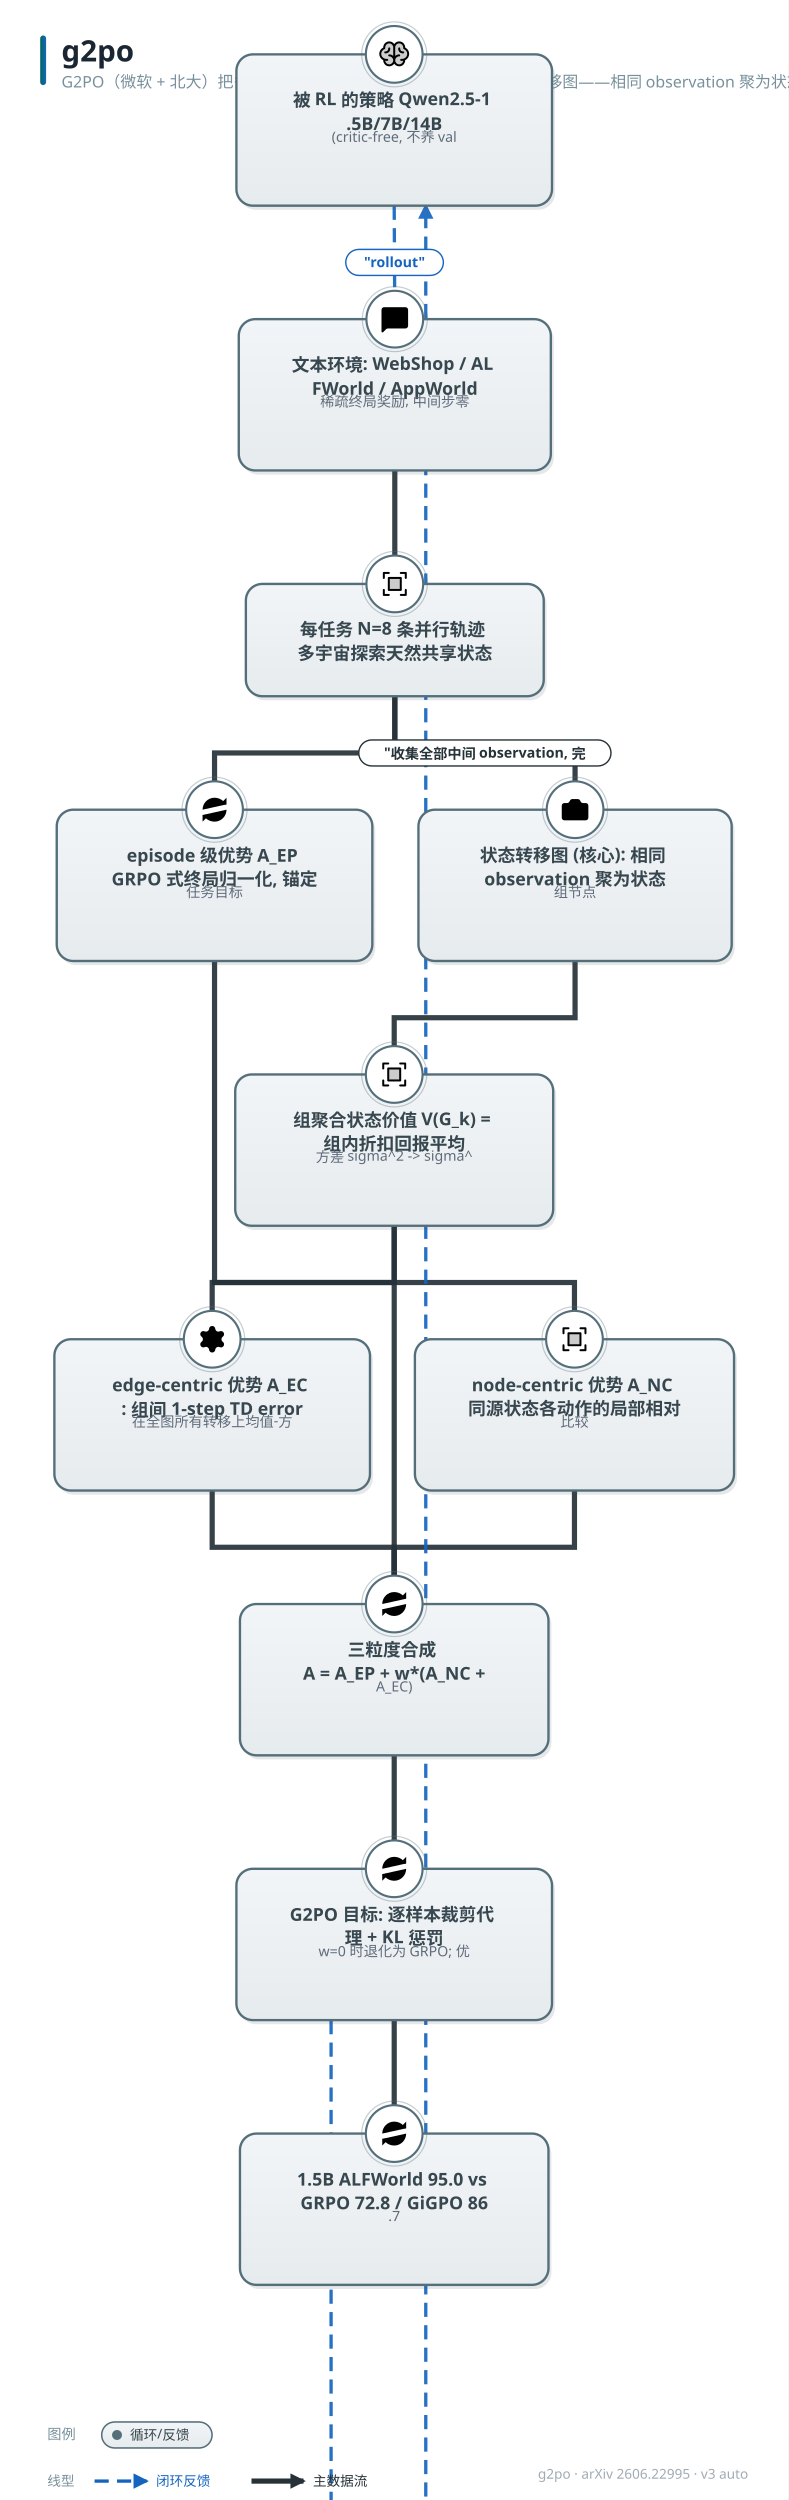
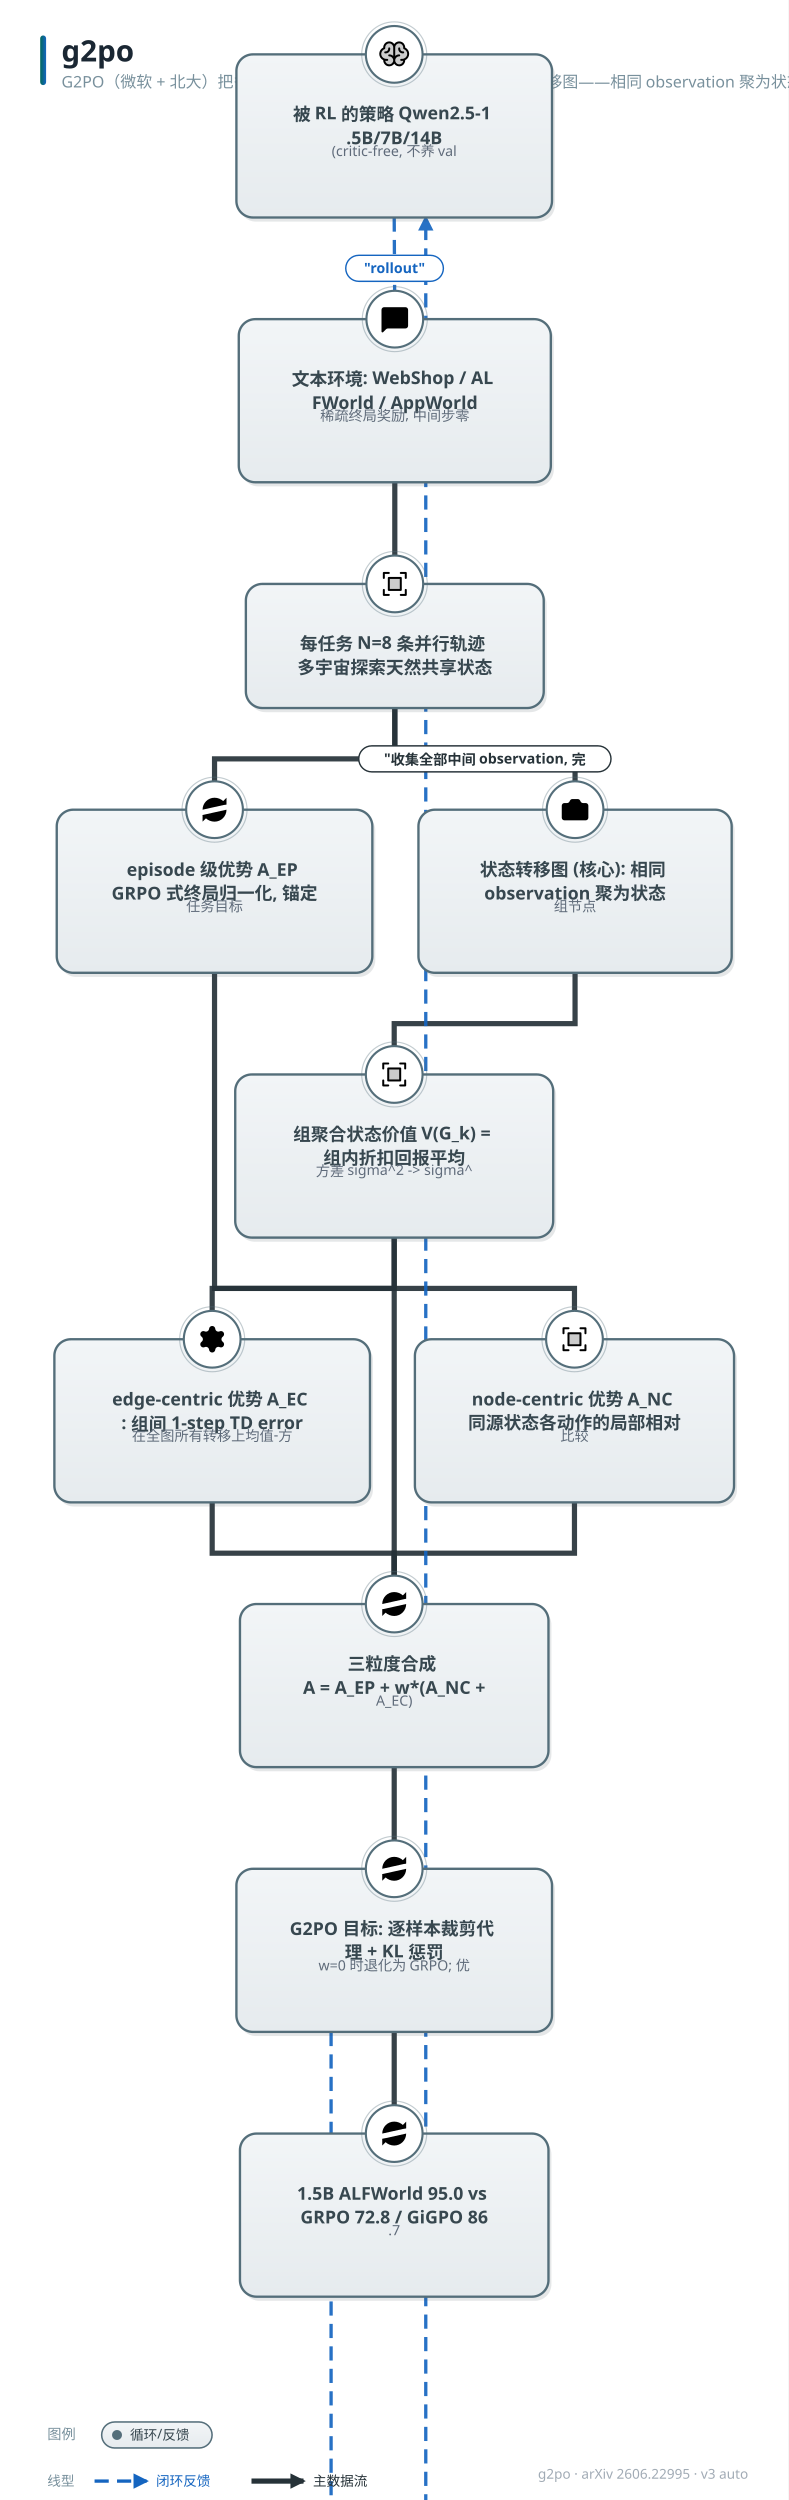
<svg xmlns="http://www.w3.org/2000/svg" width="667" height="2115" viewBox="0 0 667 2115" font-family="'PingFang SC','Hiragino Sans GB','Microsoft YaHei','Segoe UI',sans-serif">
  <style>text{font-family:'PingFang SC','Hiragino Sans GB','Microsoft YaHei','Segoe UI',sans-serif;} .lbl{font-weight:700;}</style>
  <defs>
    <linearGradient id="g-data" x1="0" y1="0" x2="0" y2="1">
      <stop offset="0" stop-color="#f1f9f1" />
      <stop offset="1" stop-color="#e2f0e2" />
    </linearGradient>
    <linearGradient id="g-frozen" x1="0" y1="0" x2="0" y2="1">
      <stop offset="0" stop-color="#f0f7fe" />
      <stop offset="1" stop-color="#dcecfb" />
    </linearGradient>
    <linearGradient id="g-train" x1="0" y1="0" x2="0" y2="1">
      <stop offset="0" stop-color="#fff6e8" />
      <stop offset="1" stop-color="#ffedd4" />
    </linearGradient>
    <linearGradient id="g-loss" x1="0" y1="0" x2="0" y2="1">
      <stop offset="0" stop-color="#fdf0f1" />
      <stop offset="1" stop-color="#f9e0e2" />
    </linearGradient>
    <linearGradient id="g-act" x1="0" y1="0" x2="0" y2="1">
      <stop offset="0" stop-color="#f8f1fb" />
      <stop offset="1" stop-color="#f0e4f7" />
    </linearGradient>
    <linearGradient id="g-loop" x1="0" y1="0" x2="0" y2="1">
      <stop offset="0" stop-color="#f2f5f7" />
      <stop offset="1" stop-color="#e6ebee" />
    </linearGradient>
    <linearGradient id="g-env" x1="0" y1="0" x2="0" y2="1">
      <stop offset="0" stop-color="#eef8f6" />
      <stop offset="1" stop-color="#dcf0ec" />
    </linearGradient>
    <linearGradient id="g-mem" x1="0" y1="0" x2="0" y2="1">
      <stop offset="0" stop-color="#fffef0" />
      <stop offset="1" stop-color="#fdf6d8" />
    </linearGradient>
    <linearGradient id="g-reward" x1="0" y1="0" x2="0" y2="1">
      <stop offset="0" stop-color="#fdf2f7" />
      <stop offset="1" stop-color="#f9e2ed" />
    </linearGradient>
    <linearGradient id="g-key" x1="0" y1="0" x2="0" y2="1">
      <stop offset="0" stop-color="#fffaf0" />
      <stop offset="1" stop-color="#fff1d6" />
    </linearGradient>
    <linearGradient id="g-title" x1="0" y1="0" x2="1" y2="0">
      <stop offset="0" stop-color="#00695c" />
      <stop offset="1" stop-color="#1565c0" />
    </linearGradient>
    <marker id="arr-main" viewBox="0 0 10 10" refX="8.5" refY="5" markerWidth="13" markerHeight="13" markerUnits="userSpaceOnUse" orient="auto-start-reverse">
      <path d="M0 0 L10 5 L0 10 z" fill="#546e7a" />
    </marker>
    <marker id="arr-thick" viewBox="0 0 10 10" refX="8.5" refY="5" markerWidth="13" markerHeight="13" markerUnits="userSpaceOnUse" orient="auto-start-reverse">
      <path d="M0 0 L10 5 L0 10 z" fill="#263238" />
    </marker>
    <marker id="arr-thin" viewBox="0 0 10 10" refX="8.5" refY="5" markerWidth="13" markerHeight="13" markerUnits="userSpaceOnUse" orient="auto-start-reverse">
      <path d="M0 0 L10 5 L0 10 z" fill="#9fb0bb" />
    </marker>
    <marker id="arr-fb" viewBox="0 0 10 10" refX="8.5" refY="5" markerWidth="13" markerHeight="13" markerUnits="userSpaceOnUse" orient="auto-start-reverse">
      <path d="M0 0 L10 5 L0 10 z" fill="#1565c0" />
    </marker>
    <marker id="arr-loss" viewBox="0 0 10 10" refX="8.5" refY="5" markerWidth="13" markerHeight="13" markerUnits="userSpaceOnUse" orient="auto-start-reverse">
      <path d="M0 0 L10 5 L0 10 z" fill="#c62828" />
    </marker>
  </defs>
  <rect width="667" height="2115" fill="#ffffff" />
  <rect x="34" y="30" width="5" height="42" rx="2.5" fill="url(#g-title)" />
  <text x="52" y="52" font-size="25" font-weight="800" fill="#1a2733">g2po</text>
  <text x="52" y="74" font-size="13.5" fill="#78909c">G2PO（微软 + 北大）把多轮 agent RL 的线性轨迹重构为全局状态转移图——相同 observation 聚为状态组节点、动作作为有向边——用 group-aggre</text>
  <text x="633" y="2097" font-size="11.5" fill="#a0aab4" text-anchor="end">g2po · arXiv 2606.22995 · v3 auto</text>
-   <path d="M 333.5 174.0 L 334.0 270.0" fill="none" stroke="#1565c0" stroke-width="2.8" stroke-dasharray="12 7" marker-end="url(#arr-fb)" opacity="0.92" />
-   <path d="M 334.0 398.0 L 334.0 494.0" fill="none" stroke="#263238" stroke-width="4.4" marker-end="url(#arr-thick)" opacity="0.92" />
-   <path d="M 334.0 589.0 L 334.0 637.0 L 486.5 637.0 L 486.5 685.0" fill="none" stroke="#263238" stroke-width="4.4" marker-end="url(#arr-thick)" opacity="0.92" />
-   <path d="M 486.5 813.0 L 486.5 861.0 L 333.5 861.0 L 333.5 909.0" fill="none" stroke="#263238" stroke-width="4.4" marker-end="url(#arr-thick)" opacity="0.92" />
-   <path d="M 333.5 1037.0 L 333.5 1085.0 L 179.5 1085.0 L 179.5 1133.0" fill="none" stroke="#263238" stroke-width="4.4" marker-end="url(#arr-thick)" opacity="0.92" />
-   <path d="M 333.5 1037.0 L 333.5 1085.0 L 486.0 1085.0 L 486.0 1133.0" fill="none" stroke="#263238" stroke-width="4.4" marker-end="url(#arr-thick)" opacity="0.92" />
-   <path d="M 334.0 589.0 L 334.0 637.0 L 181.5 637.0 L 181.5 685.0" fill="none" stroke="#263238" stroke-width="4.4" marker-end="url(#arr-thick)" opacity="0.92" />
-   <path d="M 179.5 1261.0 L 179.5 1309.0 L 333.5 1309.0 L 333.5 1357.0" fill="none" stroke="#263238" stroke-width="4.4" marker-end="url(#arr-thick)" opacity="0.92" />
-   <path d="M 486.0 1261.0 L 486.0 1309.0 L 333.5 1309.0 L 333.5 1357.0" fill="none" stroke="#263238" stroke-width="4.4" marker-end="url(#arr-thick)" opacity="0.92" />
-   <path d="M 181.5 813.0 L 181.5 1085.0 L 333.5 1085.0 L 333.5 1357.0" fill="none" stroke="#263238" stroke-width="4.4" marker-end="url(#arr-thick)" opacity="0.92" />
-   <path d="M 333.5 1485.0 L 333.5 1581.0" fill="none" stroke="#263238" stroke-width="4.4" marker-end="url(#arr-thick)" opacity="0.92" />
-   <path d="M 280.1 1709.0 L 280.1 3552.0 L 360.2 3552.0 L 360.2 174.0" fill="none" stroke="#1565c0" stroke-width="2.8" stroke-dasharray="12 7" marker-end="url(#arr-fb)" opacity="0.92" />
-   <path d="M 333.5 1709.0 L 333.5 1805.0" fill="none" stroke="#263238" stroke-width="4.4" marker-end="url(#arr-thick)" opacity="0.92" />
-   <rect x="202.5" y="49.5" width="267" height="128" rx="14" fill="#37474f" opacity="0.13" />
-   <rect x="200" y="46" width="267" height="128" rx="14" fill="url(#g-loop)" stroke="#546e7a" stroke-width="2.0" />
+   <path d="M 333.5 184.0 L 334.0 270.0" fill="none" stroke="#1565c0" stroke-width="2.8" stroke-dasharray="12 7" marker-end="url(#arr-fb)" opacity="0.92" />
+   <path d="M 334.0 408.0 L 334.0 494.0" fill="none" stroke="#263238" stroke-width="4.4" marker-end="url(#arr-thick)" opacity="0.92" />
+   <path d="M 334.0 599.0 L 334.0 642.0 L 486.5 642.0 L 486.5 685.0" fill="none" stroke="#263238" stroke-width="4.4" marker-end="url(#arr-thick)" opacity="0.92" />
+   <path d="M 486.5 823.0 L 486.5 866.0 L 333.5 866.0 L 333.5 909.0" fill="none" stroke="#263238" stroke-width="4.4" marker-end="url(#arr-thick)" opacity="0.92" />
+   <path d="M 333.5 1047.0 L 333.5 1090.0 L 179.5 1090.0 L 179.5 1133.0" fill="none" stroke="#263238" stroke-width="4.4" marker-end="url(#arr-thick)" opacity="0.92" />
+   <path d="M 333.5 1047.0 L 333.5 1090.0 L 486.0 1090.0 L 486.0 1133.0" fill="none" stroke="#263238" stroke-width="4.4" marker-end="url(#arr-thick)" opacity="0.92" />
+   <path d="M 334.0 599.0 L 334.0 642.0 L 181.5 642.0 L 181.5 685.0" fill="none" stroke="#263238" stroke-width="4.4" marker-end="url(#arr-thick)" opacity="0.92" />
+   <path d="M 179.5 1271.0 L 179.5 1314.0 L 333.5 1314.0 L 333.5 1357.0" fill="none" stroke="#263238" stroke-width="4.4" marker-end="url(#arr-thick)" opacity="0.92" />
+   <path d="M 486.0 1271.0 L 486.0 1314.0 L 333.5 1314.0 L 333.5 1357.0" fill="none" stroke="#263238" stroke-width="4.4" marker-end="url(#arr-thick)" opacity="0.92" />
+   <path d="M 181.5 823.0 L 181.5 1090.0 L 333.5 1090.0 L 333.5 1357.0" fill="none" stroke="#263238" stroke-width="4.4" marker-end="url(#arr-thick)" opacity="0.92" />
+   <path d="M 333.5 1495.0 L 333.5 1581.0" fill="none" stroke="#263238" stroke-width="4.4" marker-end="url(#arr-thick)" opacity="0.92" />
+   <path d="M 280.1 1719.0 L 280.1 3562.0 L 360.2 3562.0 L 360.2 184.0" fill="none" stroke="#1565c0" stroke-width="2.8" stroke-dasharray="12 7" marker-end="url(#arr-fb)" opacity="0.92" />
+   <path d="M 333.5 1719.0 L 333.5 1805.0" fill="none" stroke="#263238" stroke-width="4.4" marker-end="url(#arr-thick)" opacity="0.92" />
+   <rect x="202.5" y="49.5" width="267" height="138" rx="14" fill="#37474f" opacity="0.13" />
+   <rect x="200" y="46" width="267" height="138" rx="14" fill="url(#g-loop)" stroke="#546e7a" stroke-width="2.0" />
  <circle cx="333.5" cy="46" r="24" fill="#ffffff" stroke="#546e7a" stroke-width="1.8" />
  <circle cx="333.5" cy="46" r="27.5" fill="none" stroke="#546e7a" stroke-width="1" opacity="0.35" />
  <g transform="translate(320.0,32.5) scale(0.1055)">
    <path d="M240,124a48,48,0,0,1-32,45.27h0V176a40,40,0,0,1-80,0,40,40,0,0,1-80,0v-6.73h0a48,48,0,0,1,0-90.54V72a40,40,0,0,1,80,0,40,40,0,0,1,80,0v6.73A48,48,0,0,1,240,124Z" opacity="0.2" />
    <path d="M248,124a56.11,56.11,0,0,0-32-50.61V72a48,48,0,0,0-88-26.49A48,48,0,0,0,40,72v1.39a56,56,0,0,0,0,101.2V176a48,48,0,0,0,88,26.49A48,48,0,0,0,216,176v-1.41A56.09,56.09,0,0,0,248,124ZM88,208a32,32,0,0,1-31.81-28.56A55.87,55.87,0,0,0,64,180h8a8,8,0,0,0,0-16H64A40,40,0,0,1,50.67,86.27,8,8,0,0,0,56,78.73V72a32,32,0,0,1,64,0v68.26A47.8,47.8,0,0,0,88,128a8,8,0,0,0,0,16,32,32,0,0,1,0,64Zm104-44h-8a8,8,0,0,0,0,16h8a55.87,55.87,0,0,0,7.81-.56A32,32,0,1,1,168,144a8,8,0,0,0,0-16,47.8,47.8,0,0,0-32,12.26V72a32,32,0,0,1,64,0v6.73a8,8,0,0,0,5.33,7.54A40,40,0,0,1,192,164Zm16-52a8,8,0,0,1-8,8h-4a36,36,0,0,1-36-36V80a8,8,0,0,1,16,0v4a20,20,0,0,0,20,20h4A8,8,0,0,1,208,112ZM60,120H56a8,8,0,0,1,0-16h4A20,20,0,0,0,80,84V80a8,8,0,0,1,16,0v4A36,36,0,0,1,60,120Z" />
  </g>
-   <text x="333.5" y="90" font-size="15" class="lbl" fill="#37474f" text-anchor="middle">
+   <text x="333.5" y="102" font-size="15" class="lbl" fill="#37474f" text-anchor="middle">
    <tspan x="333.5" dy="0">被 RL 的策略 Qwen2.5-1</tspan>
    <tspan x="333.5" dy="20">.5B/7B/14B</tspan>
  </text>
-   <text x="333.5" y="120" font-size="12" fill="#5f6b7a" text-anchor="middle">(critic-free, 不养 val</text>
-   <rect x="204.5" y="273.5" width="264" height="128" rx="14" fill="#37474f" opacity="0.13" />
-   <rect x="202" y="270" width="264" height="128" rx="14" fill="url(#g-loop)" stroke="#546e7a" stroke-width="2.0" />
+   <text x="333.5" y="132" font-size="12" fill="#5f6b7a" text-anchor="middle">(critic-free, 不养 val</text>
+   <rect x="204.5" y="273.5" width="264" height="138" rx="14" fill="#37474f" opacity="0.13" />
+   <rect x="202" y="270" width="264" height="138" rx="14" fill="url(#g-loop)" stroke="#546e7a" stroke-width="2.0" />
  <circle cx="334.0" cy="270" r="24" fill="#ffffff" stroke="#546e7a" stroke-width="1.8" />
  <circle cx="334.0" cy="270" r="27.5" fill="none" stroke="#546e7a" stroke-width="1" opacity="0.35" />
  <g transform="translate(320.5,256.5) scale(1.125)">
    <path d="M22 17a2 2 0 0 1-2 2H6.828a2 2 0 0 0-1.414.586l-2.202 2.202A.71.71 0 0 1 2 21.286V5a2 2 0 0 1 2-2h16a2 2 0 0 1 2 2z" />
  </g>
-   <text x="334.0" y="314" font-size="15" class="lbl" fill="#37474f" text-anchor="middle">
+   <text x="334.0" y="326" font-size="15" class="lbl" fill="#37474f" text-anchor="middle">
    <tspan x="334.0" dy="0">文本环境: WebShop / AL</tspan>
    <tspan x="334.0" dy="20">FWorld / AppWorld</tspan>
  </text>
-   <text x="334.0" y="344" font-size="12" fill="#5f6b7a" text-anchor="middle">稀疏终局奖励, 中间步零</text>
-   <rect x="210.5" y="497.5" width="252" height="95" rx="14" fill="#37474f" opacity="0.13" />
-   <rect x="208" y="494" width="252" height="95" rx="14" fill="url(#g-loop)" stroke="#546e7a" stroke-width="2.0" />
+   <text x="334.0" y="356" font-size="12" fill="#5f6b7a" text-anchor="middle">稀疏终局奖励, 中间步零</text>
+   <rect x="210.5" y="497.5" width="252" height="105" rx="14" fill="#37474f" opacity="0.13" />
+   <rect x="208" y="494" width="252" height="105" rx="14" fill="url(#g-loop)" stroke="#546e7a" stroke-width="2.0" />
  <circle cx="334.0" cy="494" r="24" fill="#ffffff" stroke="#546e7a" stroke-width="1.8" />
  <circle cx="334.0" cy="494" r="27.5" fill="none" stroke="#546e7a" stroke-width="1" opacity="0.35" />
  <g transform="translate(320.5,480.5) scale(0.1055)">
    <path d="M176,80v96H80V80Z" opacity="0.2" />
    <path d="M224,40V80a8,8,0,0,1-16,0V48H176a8,8,0,0,1,0-16h40A8,8,0,0,1,224,40ZM80,208H48V176a8,8,0,0,0-16,0v40a8,8,0,0,0,8,8H80a8,8,0,0,0,0-16Zm136-40a8,8,0,0,0-8,8v32H176a8,8,0,0,0,0,16h40a8,8,0,0,0,8-8V176A8,8,0,0,0,216,168ZM40,88a8,8,0,0,0,8-8V48H80a8,8,0,0,0,0-16H40a8,8,0,0,0-8,8V80A8,8,0,0,0,40,88ZM80,72h96a8,8,0,0,1,8,8v96a8,8,0,0,1-8,8H80a8,8,0,0,1-8-8V80A8,8,0,0,1,80,72Zm8,96h80V88H88Z" />
  </g>
-   <text x="334.0" y="538" font-size="15" class="lbl" fill="#37474f" text-anchor="middle">
+   <text x="334.0" y="550" font-size="15" class="lbl" fill="#37474f" text-anchor="middle">
    <tspan x="334.0" dy="0">每任务 N=8 条并行轨迹</tspan>
    <tspan x="334.0" dy="20">多宇宙探索天然共享状态</tspan>
  </text>
-   <rect x="356.5" y="688.5" width="265" height="128" rx="14" fill="#37474f" opacity="0.13" />
-   <rect x="354" y="685" width="265" height="128" rx="14" fill="url(#g-loop)" stroke="#546e7a" stroke-width="2.0" />
+   <rect x="356.5" y="688.5" width="265" height="138" rx="14" fill="#37474f" opacity="0.13" />
+   <rect x="354" y="685" width="265" height="138" rx="14" fill="url(#g-loop)" stroke="#546e7a" stroke-width="2.0" />
  <circle cx="486.5" cy="685" r="24" fill="#ffffff" stroke="#546e7a" stroke-width="1.8" />
  <circle cx="486.5" cy="685" r="27.5" fill="none" stroke="#546e7a" stroke-width="1" opacity="0.35" />
  <g transform="translate(473.0,671.5) scale(1.125)">
    <path d="M13.997 4a2 2 0 0 1 1.76 1.05l.486.9A2 2 0 0 0 18.003 7H20a2 2 0 0 1 2 2v9a2 2 0 0 1-2 2H4a2 2 0 0 1-2-2V9a2 2 0 0 1 2-2h1.997a2 2 0 0 0 1.759-1.048l.489-.904A2 2 0 0 1 10.004 4z" />
    <circle cx="12" cy="13" r="3" />
  </g>
-   <text x="486.5" y="729" font-size="15" class="lbl" fill="#37474f" text-anchor="middle">
+   <text x="486.5" y="741" font-size="15" class="lbl" fill="#37474f" text-anchor="middle">
    <tspan x="486.5" dy="0">状态转移图 (核心): 相同</tspan>
    <tspan x="486.5" dy="20"> observation 聚为状态</tspan>
  </text>
-   <text x="486.5" y="759" font-size="12" fill="#5f6b7a" text-anchor="middle">组节点</text>
-   <rect x="201.5" y="912.5" width="269" height="128" rx="14" fill="#37474f" opacity="0.13" />
-   <rect x="199" y="909" width="269" height="128" rx="14" fill="url(#g-loop)" stroke="#546e7a" stroke-width="2.0" />
+   <text x="486.5" y="771" font-size="12" fill="#5f6b7a" text-anchor="middle">组节点</text>
+   <rect x="201.5" y="912.5" width="269" height="138" rx="14" fill="#37474f" opacity="0.13" />
+   <rect x="199" y="909" width="269" height="138" rx="14" fill="url(#g-loop)" stroke="#546e7a" stroke-width="2.0" />
  <circle cx="333.5" cy="909" r="24" fill="#ffffff" stroke="#546e7a" stroke-width="1.8" />
  <circle cx="333.5" cy="909" r="27.5" fill="none" stroke="#546e7a" stroke-width="1" opacity="0.35" />
  <g transform="translate(320.0,895.5) scale(0.1055)">
    <path d="M176,80v96H80V80Z" opacity="0.2" />
    <path d="M224,40V80a8,8,0,0,1-16,0V48H176a8,8,0,0,1,0-16h40A8,8,0,0,1,224,40ZM80,208H48V176a8,8,0,0,0-16,0v40a8,8,0,0,0,8,8H80a8,8,0,0,0,0-16Zm136-40a8,8,0,0,0-8,8v32H176a8,8,0,0,0,0,16h40a8,8,0,0,0,8-8V176A8,8,0,0,0,216,168ZM40,88a8,8,0,0,0,8-8V48H80a8,8,0,0,0,0-16H40a8,8,0,0,0-8,8V80A8,8,0,0,0,40,88ZM80,72h96a8,8,0,0,1,8,8v96a8,8,0,0,1-8,8H80a8,8,0,0,1-8-8V80A8,8,0,0,1,80,72Zm8,96h80V88H88Z" />
  </g>
-   <text x="333.5" y="953" font-size="15" class="lbl" fill="#37474f" text-anchor="middle">
+   <text x="333.5" y="965" font-size="15" class="lbl" fill="#37474f" text-anchor="middle">
    <tspan x="333.5" dy="0">组聚合状态价值 V(G_k) =</tspan>
    <tspan x="333.5" dy="20"> 组内折扣回报平均</tspan>
  </text>
-   <text x="333.5" y="983" font-size="12" fill="#5f6b7a" text-anchor="middle">方差 sigma^2 -&gt; sigma^</text>
-   <rect x="48.5" y="1136.5" width="267" height="128" rx="14" fill="#37474f" opacity="0.13" />
-   <rect x="46" y="1133" width="267" height="128" rx="14" fill="url(#g-loop)" stroke="#546e7a" stroke-width="2.0" />
+   <text x="333.5" y="995" font-size="12" fill="#5f6b7a" text-anchor="middle">方差 sigma^2 -&gt; sigma^</text>
+   <rect x="48.5" y="1136.5" width="267" height="138" rx="14" fill="#37474f" opacity="0.13" />
+   <rect x="46" y="1133" width="267" height="138" rx="14" fill="url(#g-loop)" stroke="#546e7a" stroke-width="2.0" />
  <circle cx="179.5" cy="1133" r="24" fill="#ffffff" stroke="#546e7a" stroke-width="1.8" />
  <circle cx="179.5" cy="1133" r="27.5" fill="none" stroke="#546e7a" stroke-width="1" opacity="0.35" />
  <g transform="translate(166.0,1119.5) scale(1.125)">
    <path d="M9.671 4.136a2.34 2.34 0 0 1 4.659 0 2.34 2.34 0 0 0 3.319 1.915 2.34 2.34 0 0 1 2.33 4.033 2.34 2.34 0 0 0 0 3.831 2.34 2.34 0 0 1-2.33 4.033 2.34 2.34 0 0 0-3.319 1.915 2.34 2.34 0 0 1-4.659 0 2.34 2.34 0 0 0-3.32-1.915 2.34 2.34 0 0 1-2.33-4.033 2.34 2.34 0 0 0 0-3.831A2.34 2.34 0 0 1 6.35 6.051a2.34 2.34 0 0 0 3.319-1.915" />
    <circle cx="12" cy="12" r="3" />
  </g>
-   <text x="179.5" y="1177" font-size="15" class="lbl" fill="#37474f" text-anchor="middle">
+   <text x="179.5" y="1189" font-size="15" class="lbl" fill="#37474f" text-anchor="middle">
    <tspan x="179.5" dy="0">edge-centric 优势 A_EC</tspan>
    <tspan x="179.5" dy="20">: 组间 1-step TD error</tspan>
  </text>
-   <text x="179.5" y="1207" font-size="12" fill="#5f6b7a" text-anchor="middle">在全图所有转移上均值-方</text>
-   <rect x="353.5" y="1136.5" width="270" height="128" rx="14" fill="#37474f" opacity="0.13" />
-   <rect x="351" y="1133" width="270" height="128" rx="14" fill="url(#g-loop)" stroke="#546e7a" stroke-width="2.0" />
+   <text x="179.5" y="1219" font-size="12" fill="#5f6b7a" text-anchor="middle">在全图所有转移上均值-方</text>
+   <rect x="353.5" y="1136.5" width="270" height="138" rx="14" fill="#37474f" opacity="0.13" />
+   <rect x="351" y="1133" width="270" height="138" rx="14" fill="url(#g-loop)" stroke="#546e7a" stroke-width="2.0" />
  <circle cx="486.0" cy="1133" r="24" fill="#ffffff" stroke="#546e7a" stroke-width="1.8" />
  <circle cx="486.0" cy="1133" r="27.5" fill="none" stroke="#546e7a" stroke-width="1" opacity="0.35" />
  <g transform="translate(472.5,1119.5) scale(0.1055)">
    <path d="M176,80v96H80V80Z" opacity="0.2" />
    <path d="M224,40V80a8,8,0,0,1-16,0V48H176a8,8,0,0,1,0-16h40A8,8,0,0,1,224,40ZM80,208H48V176a8,8,0,0,0-16,0v40a8,8,0,0,0,8,8H80a8,8,0,0,0,0-16Zm136-40a8,8,0,0,0-8,8v32H176a8,8,0,0,0,0,16h40a8,8,0,0,0,8-8V176A8,8,0,0,0,216,168ZM40,88a8,8,0,0,0,8-8V48H80a8,8,0,0,0,0-16H40a8,8,0,0,0-8,8V80A8,8,0,0,0,40,88ZM80,72h96a8,8,0,0,1,8,8v96a8,8,0,0,1-8,8H80a8,8,0,0,1-8-8V80A8,8,0,0,1,80,72Zm8,96h80V88H88Z" />
  </g>
-   <text x="486.0" y="1177" font-size="15" class="lbl" fill="#37474f" text-anchor="middle">
+   <text x="486.0" y="1189" font-size="15" class="lbl" fill="#37474f" text-anchor="middle">
    <tspan x="486.0" dy="0">node-centric 优势 A_NC</tspan>
    <tspan x="486.0" dy="20">同源状态各动作的局部相对</tspan>
  </text>
-   <text x="486.0" y="1207" font-size="12" fill="#5f6b7a" text-anchor="middle">比较</text>
-   <rect x="50.5" y="688.5" width="267" height="128" rx="14" fill="#37474f" opacity="0.13" />
-   <rect x="48" y="685" width="267" height="128" rx="14" fill="url(#g-loop)" stroke="#546e7a" stroke-width="2.0" />
+   <text x="486.0" y="1219" font-size="12" fill="#5f6b7a" text-anchor="middle">比较</text>
+   <rect x="50.5" y="688.5" width="267" height="138" rx="14" fill="#37474f" opacity="0.13" />
+   <rect x="48" y="685" width="267" height="138" rx="14" fill="url(#g-loop)" stroke="#546e7a" stroke-width="2.0" />
  <circle cx="181.5" cy="685" r="24" fill="#ffffff" stroke="#546e7a" stroke-width="1.8" />
  <circle cx="181.5" cy="685" r="27.5" fill="none" stroke="#546e7a" stroke-width="1" opacity="0.35" />
  <g transform="translate(168.0,671.5) scale(1.125)">
    <path d="M3 12a9 9 0 0 1 9-9 9.75 9.75 0 0 1 6.74 2.74L21 8" />
    <path d="M21 3v5h-5" />
    <path d="M21 12a9 9 0 0 1-9 9 9.75 9.75 0 0 1-6.74-2.74L3 16" />
    <path d="M8 16H3v5" />
  </g>
-   <text x="181.5" y="729" font-size="15" class="lbl" fill="#37474f" text-anchor="middle">
+   <text x="181.5" y="741" font-size="15" class="lbl" fill="#37474f" text-anchor="middle">
    <tspan x="181.5" dy="0">episode 级优势 A_EP</tspan>
    <tspan x="181.5" dy="20">GRPO 式终局归一化, 锚定</tspan>
  </text>
-   <text x="181.5" y="759" font-size="12" fill="#5f6b7a" text-anchor="middle">任务目标</text>
-   <rect x="205.5" y="1360.5" width="261" height="128" rx="14" fill="#37474f" opacity="0.13" />
-   <rect x="203" y="1357" width="261" height="128" rx="14" fill="url(#g-loop)" stroke="#546e7a" stroke-width="2.0" />
+   <text x="181.5" y="771" font-size="12" fill="#5f6b7a" text-anchor="middle">任务目标</text>
+   <rect x="205.5" y="1360.5" width="261" height="138" rx="14" fill="#37474f" opacity="0.13" />
+   <rect x="203" y="1357" width="261" height="138" rx="14" fill="url(#g-loop)" stroke="#546e7a" stroke-width="2.0" />
  <circle cx="333.5" cy="1357" r="24" fill="#ffffff" stroke="#546e7a" stroke-width="1.8" />
  <circle cx="333.5" cy="1357" r="27.5" fill="none" stroke="#546e7a" stroke-width="1" opacity="0.35" />
  <g transform="translate(320.0,1343.5) scale(1.125)">
    <path d="M3 12a9 9 0 0 1 9-9 9.75 9.75 0 0 1 6.74 2.74L21 8" />
    <path d="M21 3v5h-5" />
    <path d="M21 12a9 9 0 0 1-9 9 9.75 9.75 0 0 1-6.74-2.74L3 16" />
    <path d="M8 16H3v5" />
  </g>
-   <text x="333.5" y="1401" font-size="15" class="lbl" fill="#37474f" text-anchor="middle">
+   <text x="333.5" y="1413" font-size="15" class="lbl" fill="#37474f" text-anchor="middle">
    <tspan x="333.5" dy="0">三粒度合成</tspan>
    <tspan x="333.5" dy="20">A = A_EP + w*(A_NC + </tspan>
  </text>
-   <text x="333.5" y="1431" font-size="12" fill="#5f6b7a" text-anchor="middle">A_EC)</text>
-   <rect x="202.5" y="1584.5" width="267" height="128" rx="14" fill="#37474f" opacity="0.13" />
-   <rect x="200" y="1581" width="267" height="128" rx="14" fill="url(#g-loop)" stroke="#546e7a" stroke-width="2.0" />
+   <text x="333.5" y="1443" font-size="12" fill="#5f6b7a" text-anchor="middle">A_EC)</text>
+   <rect x="202.5" y="1584.5" width="267" height="138" rx="14" fill="#37474f" opacity="0.13" />
+   <rect x="200" y="1581" width="267" height="138" rx="14" fill="url(#g-loop)" stroke="#546e7a" stroke-width="2.0" />
  <circle cx="333.5" cy="1581" r="24" fill="#ffffff" stroke="#546e7a" stroke-width="1.8" />
  <circle cx="333.5" cy="1581" r="27.5" fill="none" stroke="#546e7a" stroke-width="1" opacity="0.35" />
  <g transform="translate(320.0,1567.5) scale(1.125)">
    <path d="M3 12a9 9 0 0 1 9-9 9.75 9.75 0 0 1 6.74 2.74L21 8" />
    <path d="M21 3v5h-5" />
    <path d="M21 12a9 9 0 0 1-9 9 9.75 9.75 0 0 1-6.74-2.74L3 16" />
    <path d="M8 16H3v5" />
  </g>
-   <text x="333.5" y="1625" font-size="15" class="lbl" fill="#37474f" text-anchor="middle">
+   <text x="333.5" y="1637" font-size="15" class="lbl" fill="#37474f" text-anchor="middle">
    <tspan x="333.5" dy="0">G2PO 目标: 逐样本裁剪代</tspan>
    <tspan x="333.5" dy="20">理 + KL 惩罚</tspan>
  </text>
-   <text x="333.5" y="1655" font-size="12" fill="#5f6b7a" text-anchor="middle">w=0 时退化为 GRPO; 优</text>
-   <rect x="205.5" y="1808.5" width="261" height="128" rx="14" fill="#37474f" opacity="0.13" />
-   <rect x="203" y="1805" width="261" height="128" rx="14" fill="url(#g-loop)" stroke="#546e7a" stroke-width="2.0" />
+   <text x="333.5" y="1667" font-size="12" fill="#5f6b7a" text-anchor="middle">w=0 时退化为 GRPO; 优</text>
+   <rect x="205.5" y="1808.5" width="261" height="138" rx="14" fill="#37474f" opacity="0.13" />
+   <rect x="203" y="1805" width="261" height="138" rx="14" fill="url(#g-loop)" stroke="#546e7a" stroke-width="2.0" />
  <circle cx="333.5" cy="1805" r="24" fill="#ffffff" stroke="#546e7a" stroke-width="1.8" />
  <circle cx="333.5" cy="1805" r="27.5" fill="none" stroke="#546e7a" stroke-width="1" opacity="0.35" />
  <g transform="translate(320.0,1791.5) scale(1.125)">
    <path d="M3 12a9 9 0 0 1 9-9 9.75 9.75 0 0 1 6.74 2.74L21 8" />
    <path d="M21 3v5h-5" />
    <path d="M21 12a9 9 0 0 1-9 9 9.75 9.75 0 0 1-6.74-2.74L3 16" />
    <path d="M8 16H3v5" />
  </g>
-   <text x="333.5" y="1849" font-size="15" class="lbl" fill="#37474f" text-anchor="middle">
+   <text x="333.5" y="1861" font-size="15" class="lbl" fill="#37474f" text-anchor="middle">
    <tspan x="333.5" dy="0">1.5B ALFWorld 95.0 vs</tspan>
    <tspan x="333.5" dy="20"> GRPO 72.8 / GiGPO 86</tspan>
  </text>
-   <text x="333.5" y="1879" font-size="12" fill="#5f6b7a" text-anchor="middle">.7</text>
-   <g transform="translate(333.8,222.0)">
+   <text x="333.5" y="1891" font-size="12" fill="#5f6b7a" text-anchor="middle">.7</text>
+   <g transform="translate(333.8,227.0)">
    <rect x="-41.3" y="-11" width="82.6" height="22" rx="11" fill="#ffffff" stroke="#1565c0" stroke-width="1.2" />
    <text y="4" font-size="12" fill="#1565c0" font-weight="600" text-anchor="middle">"rollout"</text>
  </g>
-   <g transform="translate(410.2,637.0)">
+   <g transform="translate(410.2,642.0)">
    <rect x="-106.7" y="-11" width="213.4" height="22" rx="11" fill="#ffffff" stroke="#263238" stroke-width="1.2" />
    <text y="4" font-size="12" fill="#263238" font-weight="600" text-anchor="middle">"收集全部中间 observation, 完</text>
  </g>
-   <g transform="translate(360.2,2824.5)">
+   <g transform="translate(360.2,2834.5)">
    <rect x="-55.1" y="-11" width="110.2" height="22" rx="11" fill="#ffffff" stroke="#1565c0" stroke-width="1.2" />
    <text y="4" font-size="12" fill="#1565c0" font-weight="600" text-anchor="middle">"逐步策略更新"</text>
  </g>
  <text x="40" y="2063.5" font-size="12" fill="#78909c">图例</text>
  <g>
    <rect x="86" y="2049" width="93.43" height="22" rx="11" fill="url(#g-loop)" stroke="#546e7a" stroke-width="1.3" />
    <circle cx="99" cy="2060" r="4.2" fill="#546e7a" />
    <text x="110" y="2064" font-size="11.5" fill="#37474f">循环/反馈</text>
  </g>
  <text x="40" y="2103" font-size="11.5" fill="#78909c">线型</text>
  <g>
    <path d="M 80 2099 h 44" stroke="#1565c0" stroke-width="2.8" stroke-dasharray="12 7" marker-end="url(#arr-fb)" />
    <text x="132" y="2103" font-size="11.5" fill="#1565c0">闭环反馈</text>
  </g>
  <g>
    <path d="M 212.76 2099 h 44" stroke="#263238" stroke-width="4.4" marker-end="url(#arr-thick)" />
    <text x="264.76" y="2103" font-size="11.5" fill="#263238">主数据流</text>
  </g>
</svg>
